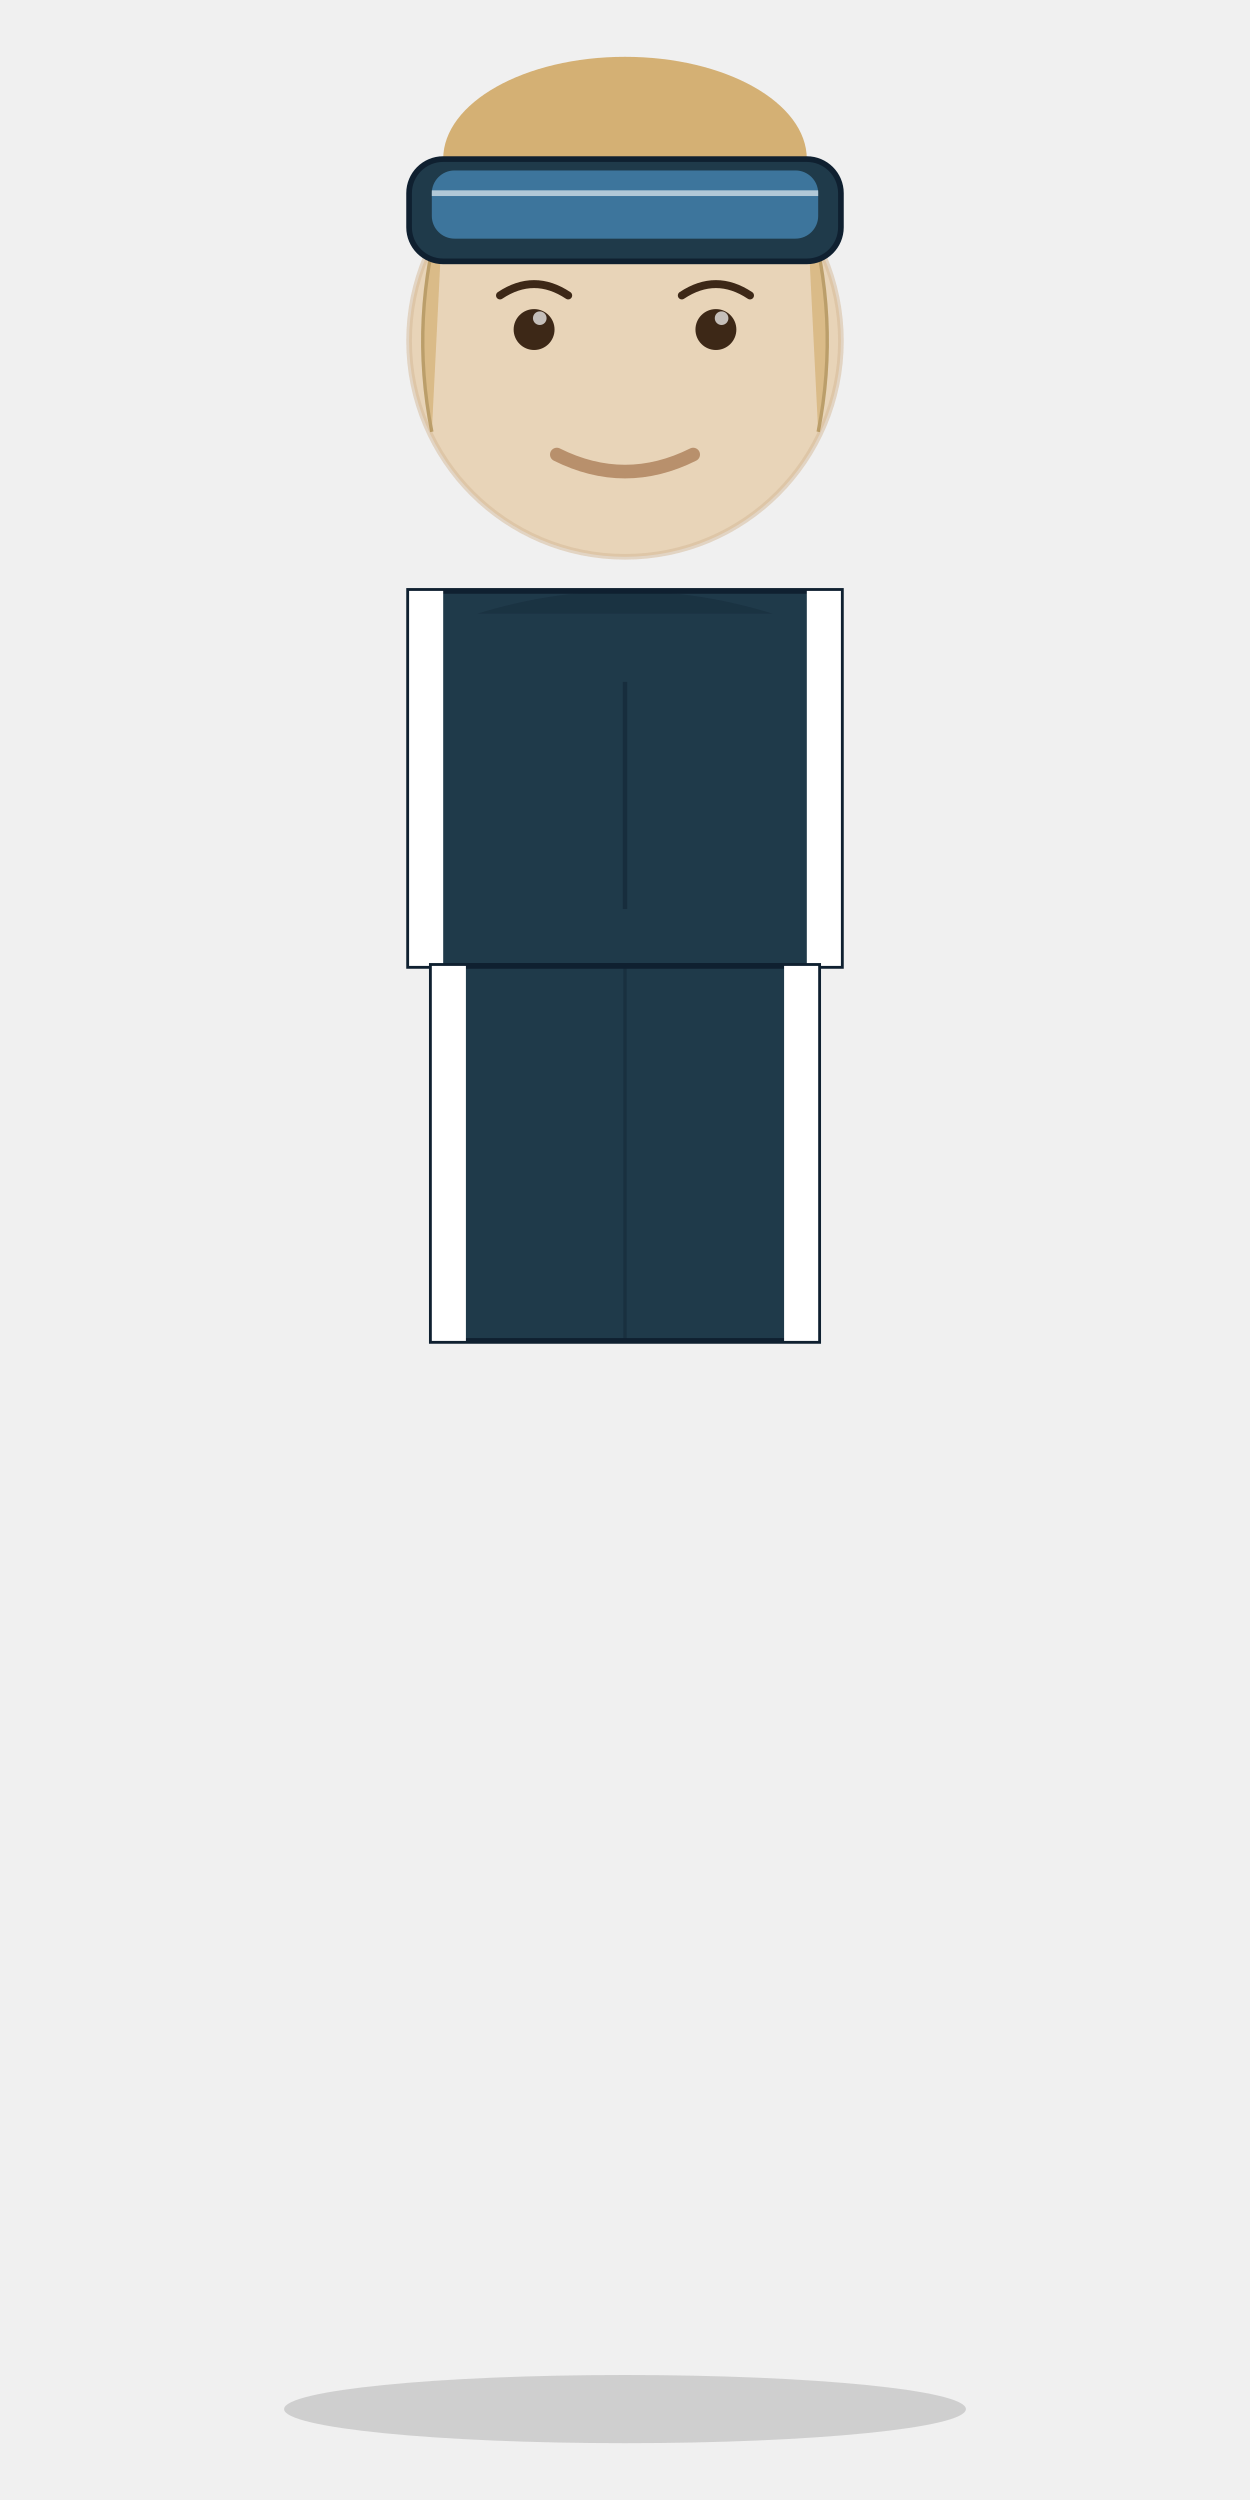
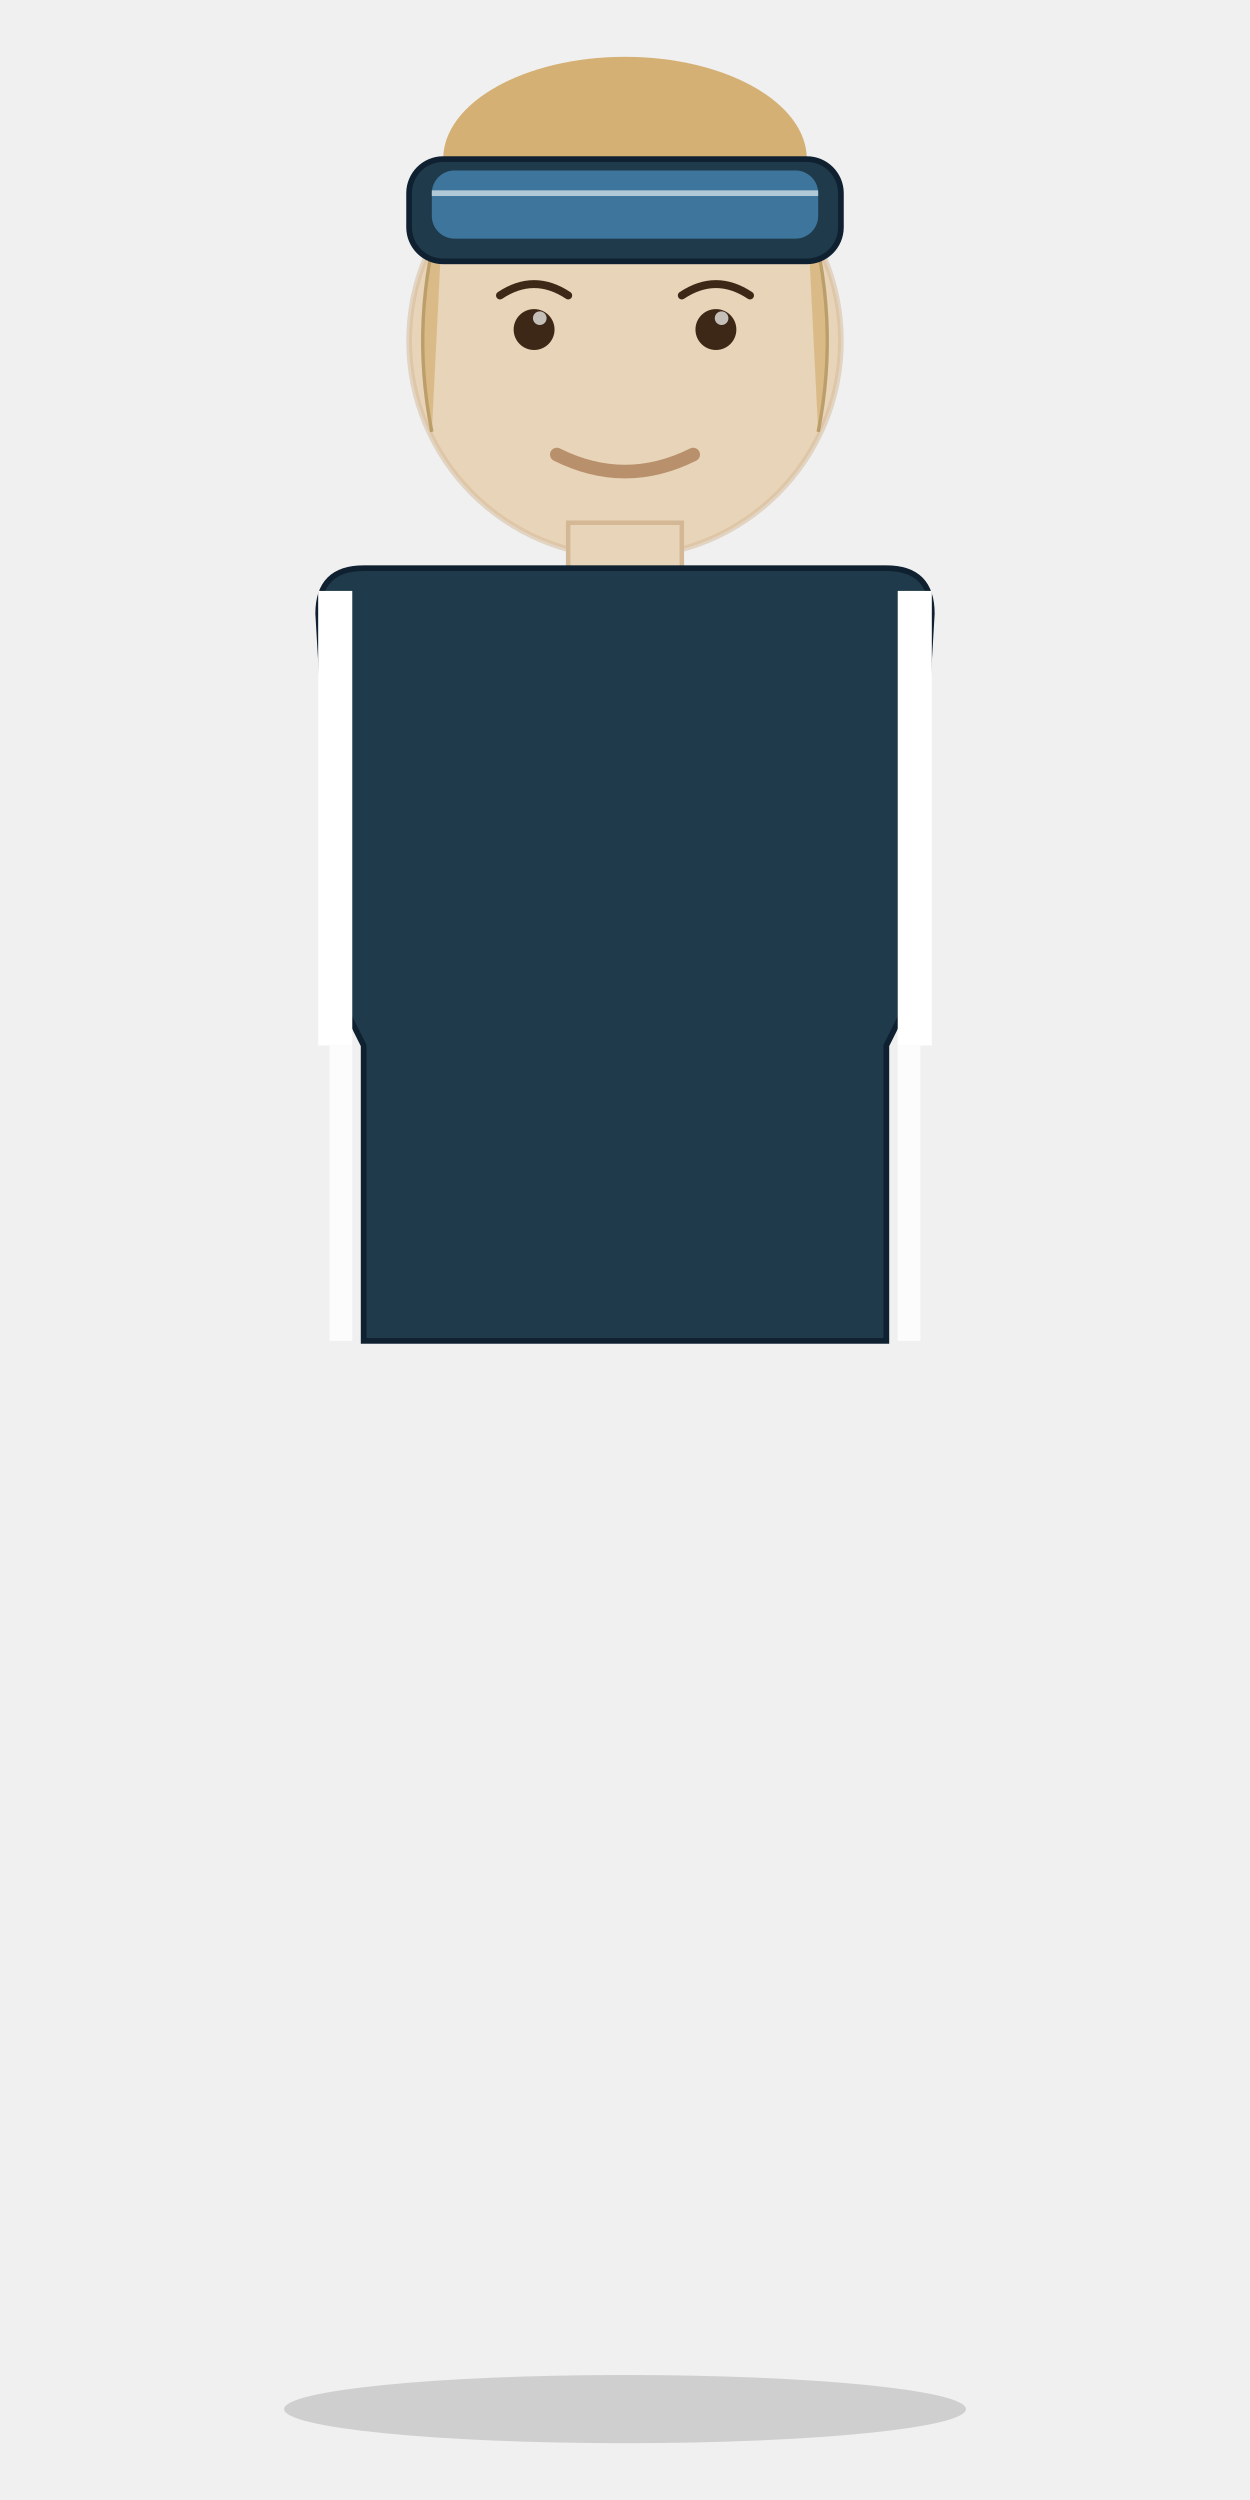
<svg xmlns="http://www.w3.org/2000/svg" viewBox="0 0 110 220" width="110" height="220">
  <ellipse cx="55" cy="212" rx="30" ry="3" fill="#000000" opacity="0.14" />
  <circle cx="55" cy="30" r="19" fill="#E8D4B8" />
  <circle cx="55" cy="30" r="19" fill="none" stroke="#D4B896" stroke-width="0.5" opacity="0.5" />
-   <ellipse cx="55" cy="14" rx="16" ry="9" fill="#D4B074" />
-   <path d="M 39 18 Q 36 28 38 38" fill="#D4B074" stroke="#A88848" stroke-width="0.3" opacity="0.7" />
-   <path d="M 71 18 Q 74 28 72 38" fill="#D4B074" stroke="#A88848" stroke-width="0.3" opacity="0.7" />
-   <rect x="36" y="14" width="38" height="9" rx="3" fill="#1F3A4A" stroke="#0F2030" stroke-width="0.5" />
-   <rect x="38" y="15" width="34" height="6" rx="2" fill="#4A8FBF" opacity="0.7" />
-   <line x1="38" y1="17" x2="72" y2="17" stroke="#FFFFFF" stroke-width="0.5" opacity="0.6" />
  <circle cx="47" cy="29" r="1.8" fill="#3D2817" />
  <circle cx="63" cy="29" r="1.8" fill="#3D2817" />
  <circle cx="47.5" cy="28" r="0.6" fill="#FFFFFF" opacity="0.7" />
  <circle cx="63.5" cy="28" r="0.6" fill="#FFFFFF" opacity="0.7" />
  <path d="M 44 26 Q 47 24 50 26" fill="none" stroke="#3D2817" stroke-width="0.7" stroke-linecap="round" />
  <path d="M 60 26 Q 63 24 66 26" fill="none" stroke="#3D2817" stroke-width="0.7" stroke-linecap="round" />
  <path d="M 49 40 Q 55 43 61 40" stroke="#B8906C" stroke-width="1.2" fill="none" stroke-linecap="round" />
-   <rect x="36" y="52" width="38" height="33" fill="#1F3A4A" stroke="#0F2030" stroke-width="0.5" />
-   <rect x="36" y="52" width="3" height="33" fill="#FFFFFF" />
-   <rect x="71" y="52" width="3" height="33" fill="#FFFFFF" />
-   <path d="M 42 54 Q 55 50 68 54" fill="#0F2030" opacity="0.3" />
-   <line x1="55" y1="60" x2="55" y2="80" stroke="#0F2030" stroke-width="0.4" opacity="0.5" />
-   <rect x="38" y="85" width="34" height="33" fill="#1F3A4A" stroke="#0F2030" stroke-width="0.5" />
-   <rect x="38" y="85" width="3" height="33" fill="#FFFFFF" />
-   <rect x="69" y="85" width="3" height="33" fill="#FFFFFF" />
-   <line x1="55" y1="85" x2="55" y2="118" stroke="#0F2030" stroke-width="0.3" opacity="0.4" />
+   <ellipse cx="55" cy="14" rx="16" ry="9" fill="#D4B074" />
+   <path d="M 39 18 Q 36 28 38 38" fill="#D4B074" stroke="#A88848" stroke-width="0.3" opacity="0.7" />
+   <path d="M 71 18 Q 74 28 72 38" fill="#D4B074" stroke="#A88848" stroke-width="0.3" opacity="0.7" />
+   <rect x="36" y="14" width="38" height="9" rx="3" fill="#1F3A4A" stroke="#0F2030" stroke-width="0.5" />
+   <rect x="38" y="15" width="34" height="6" rx="2" fill="#4A8FBF" opacity="0.7" />
+   <line x1="38" y1="17" x2="72" y2="17" stroke="#FFFFFF" stroke-width="0.5" opacity="0.6" />
+   <rect x="50" y="46" width="10" height="6" fill="#E8D4B8" stroke="#D4B896" stroke-width="0.4" />
+   <path d="     M 28 54     Q 28 50 32 50     L 78 50     Q 82 50 82 54     L 80 88     L 78 92     L 78 118     L 32 118     L 32 92     L 30 88     Z   " fill="#1F3A4A" stroke="#0F2030" stroke-width="0.5" />
+   <rect x="28" y="52" width="3" height="40" fill="#FFFFFF" />
+   <rect x="79" y="52" width="3" height="40" fill="#FFFFFF" />
+   <rect x="29" y="92" width="2" height="26" fill="#FFFFFF" opacity="0.8" />
+   <rect x="79" y="92" width="2" height="26" fill="#FFFFFF" opacity="0.8" />
</svg>
